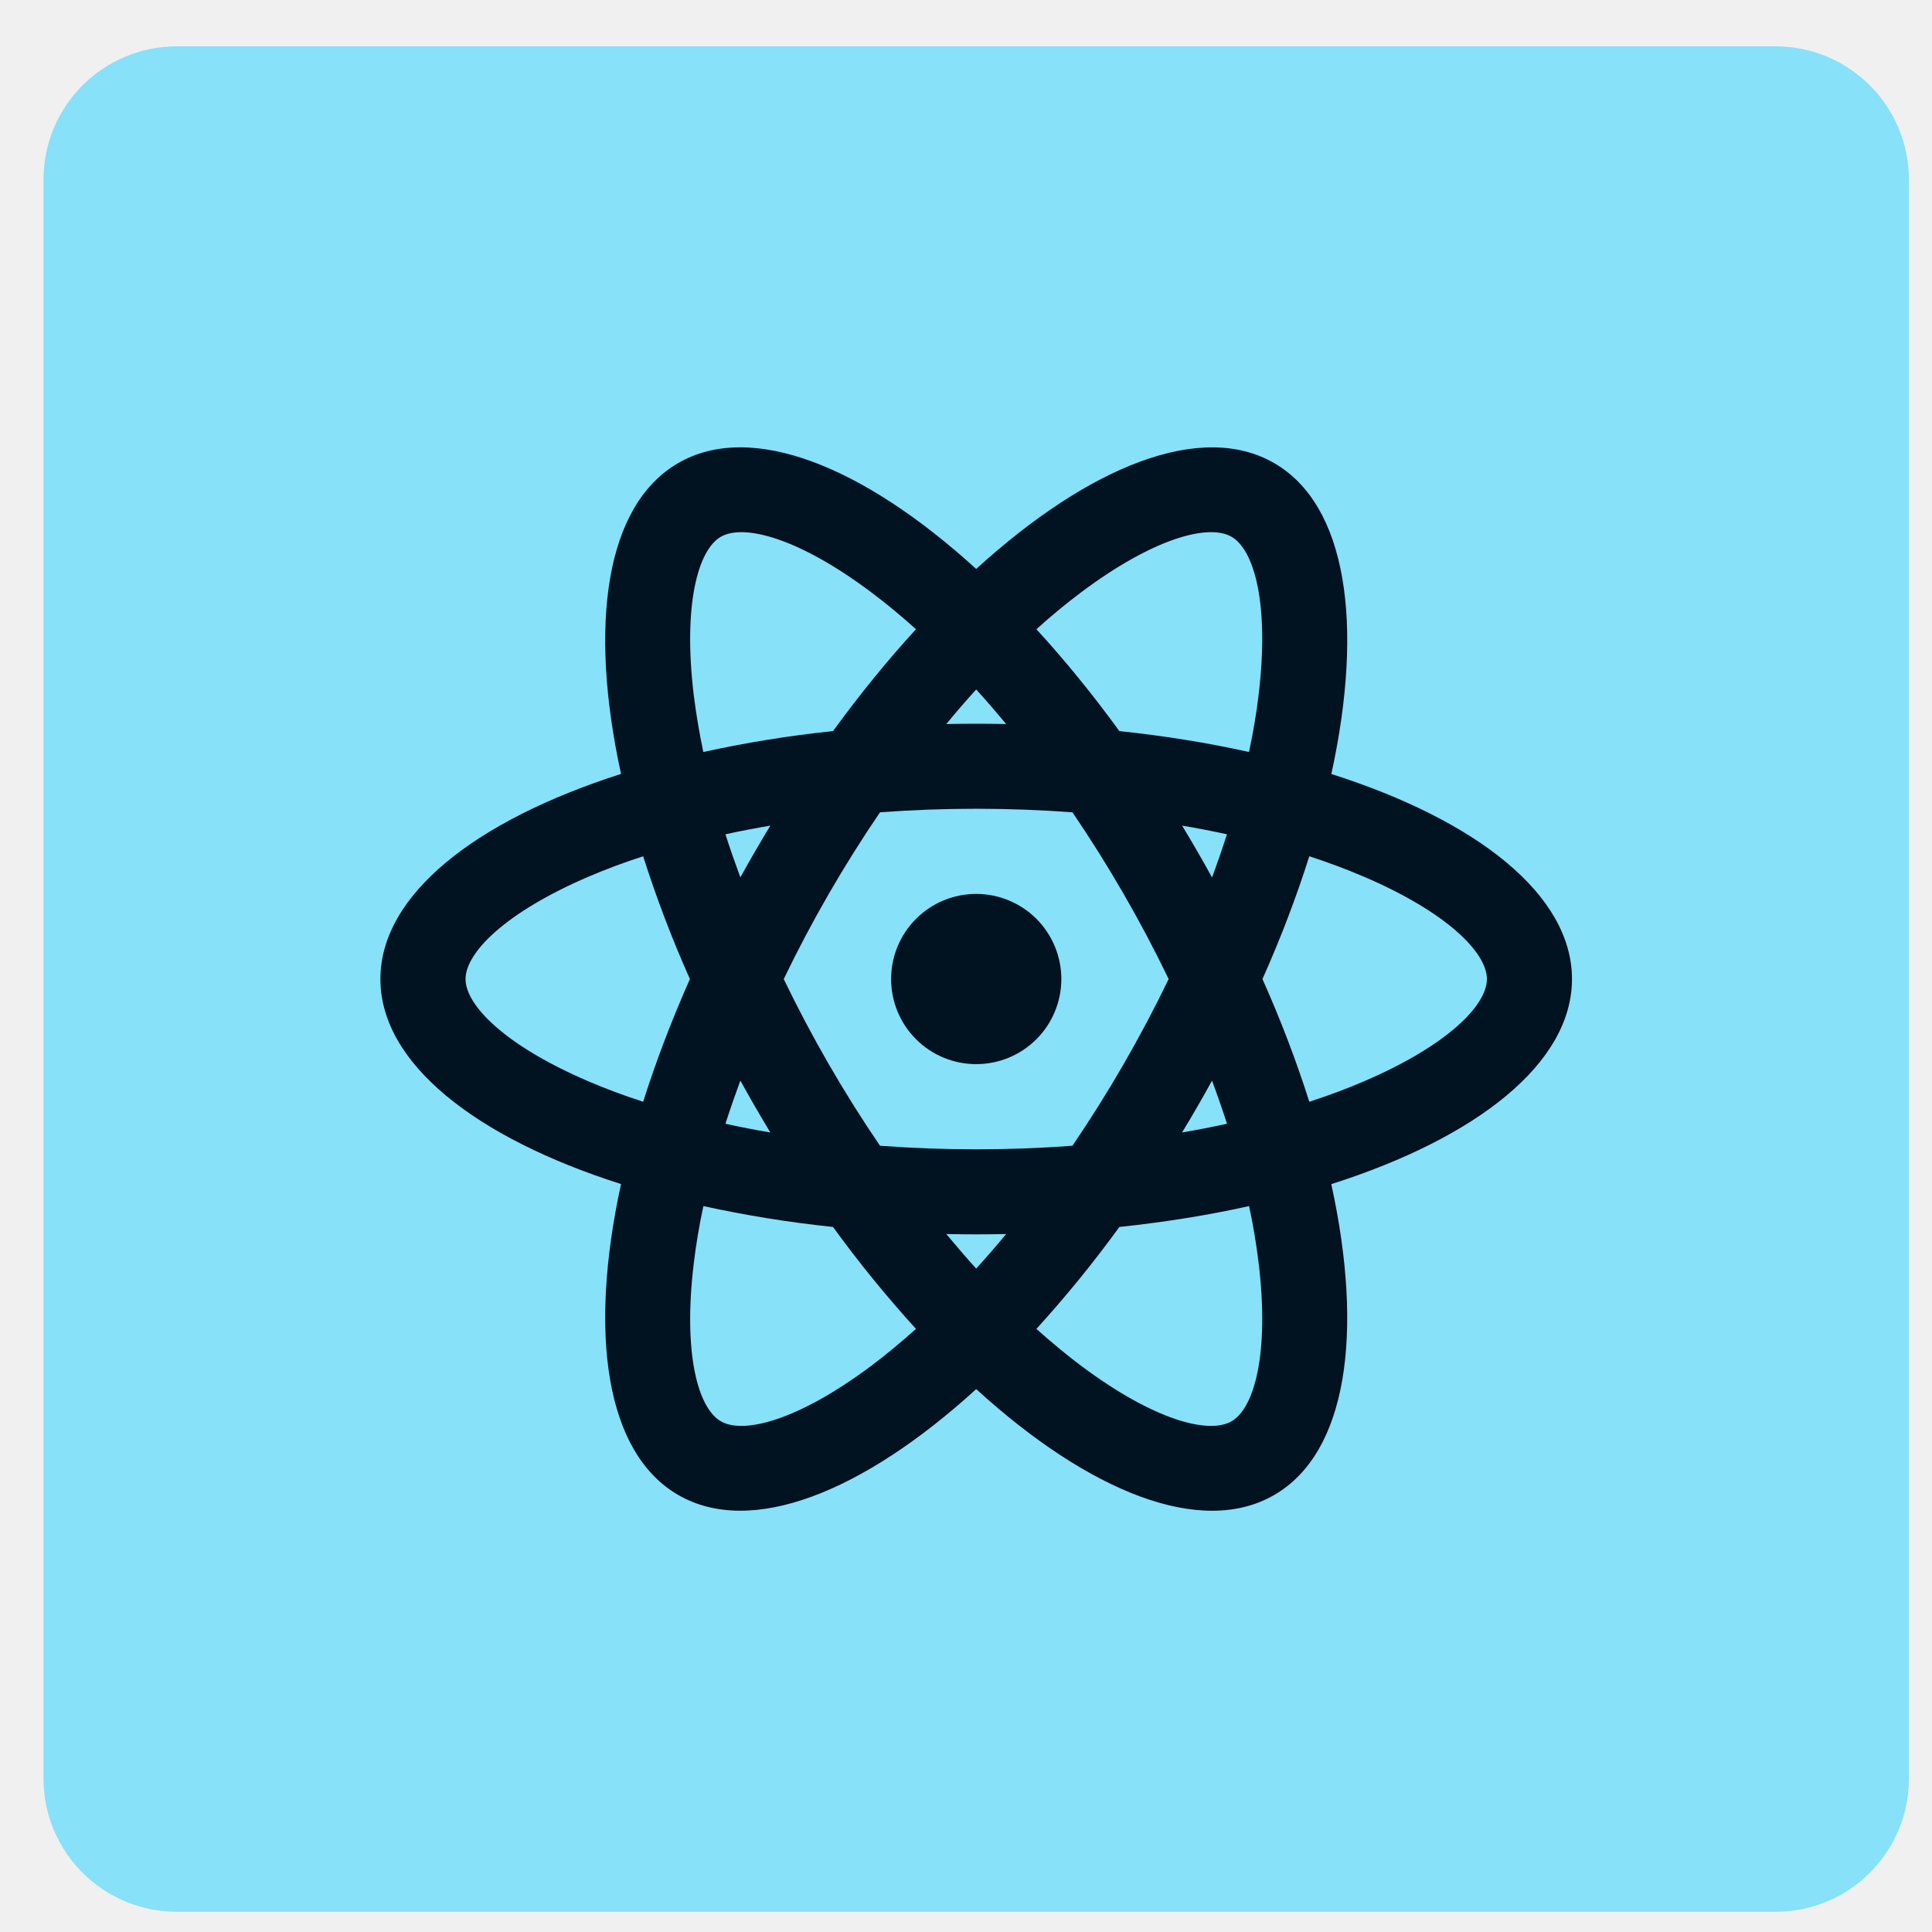
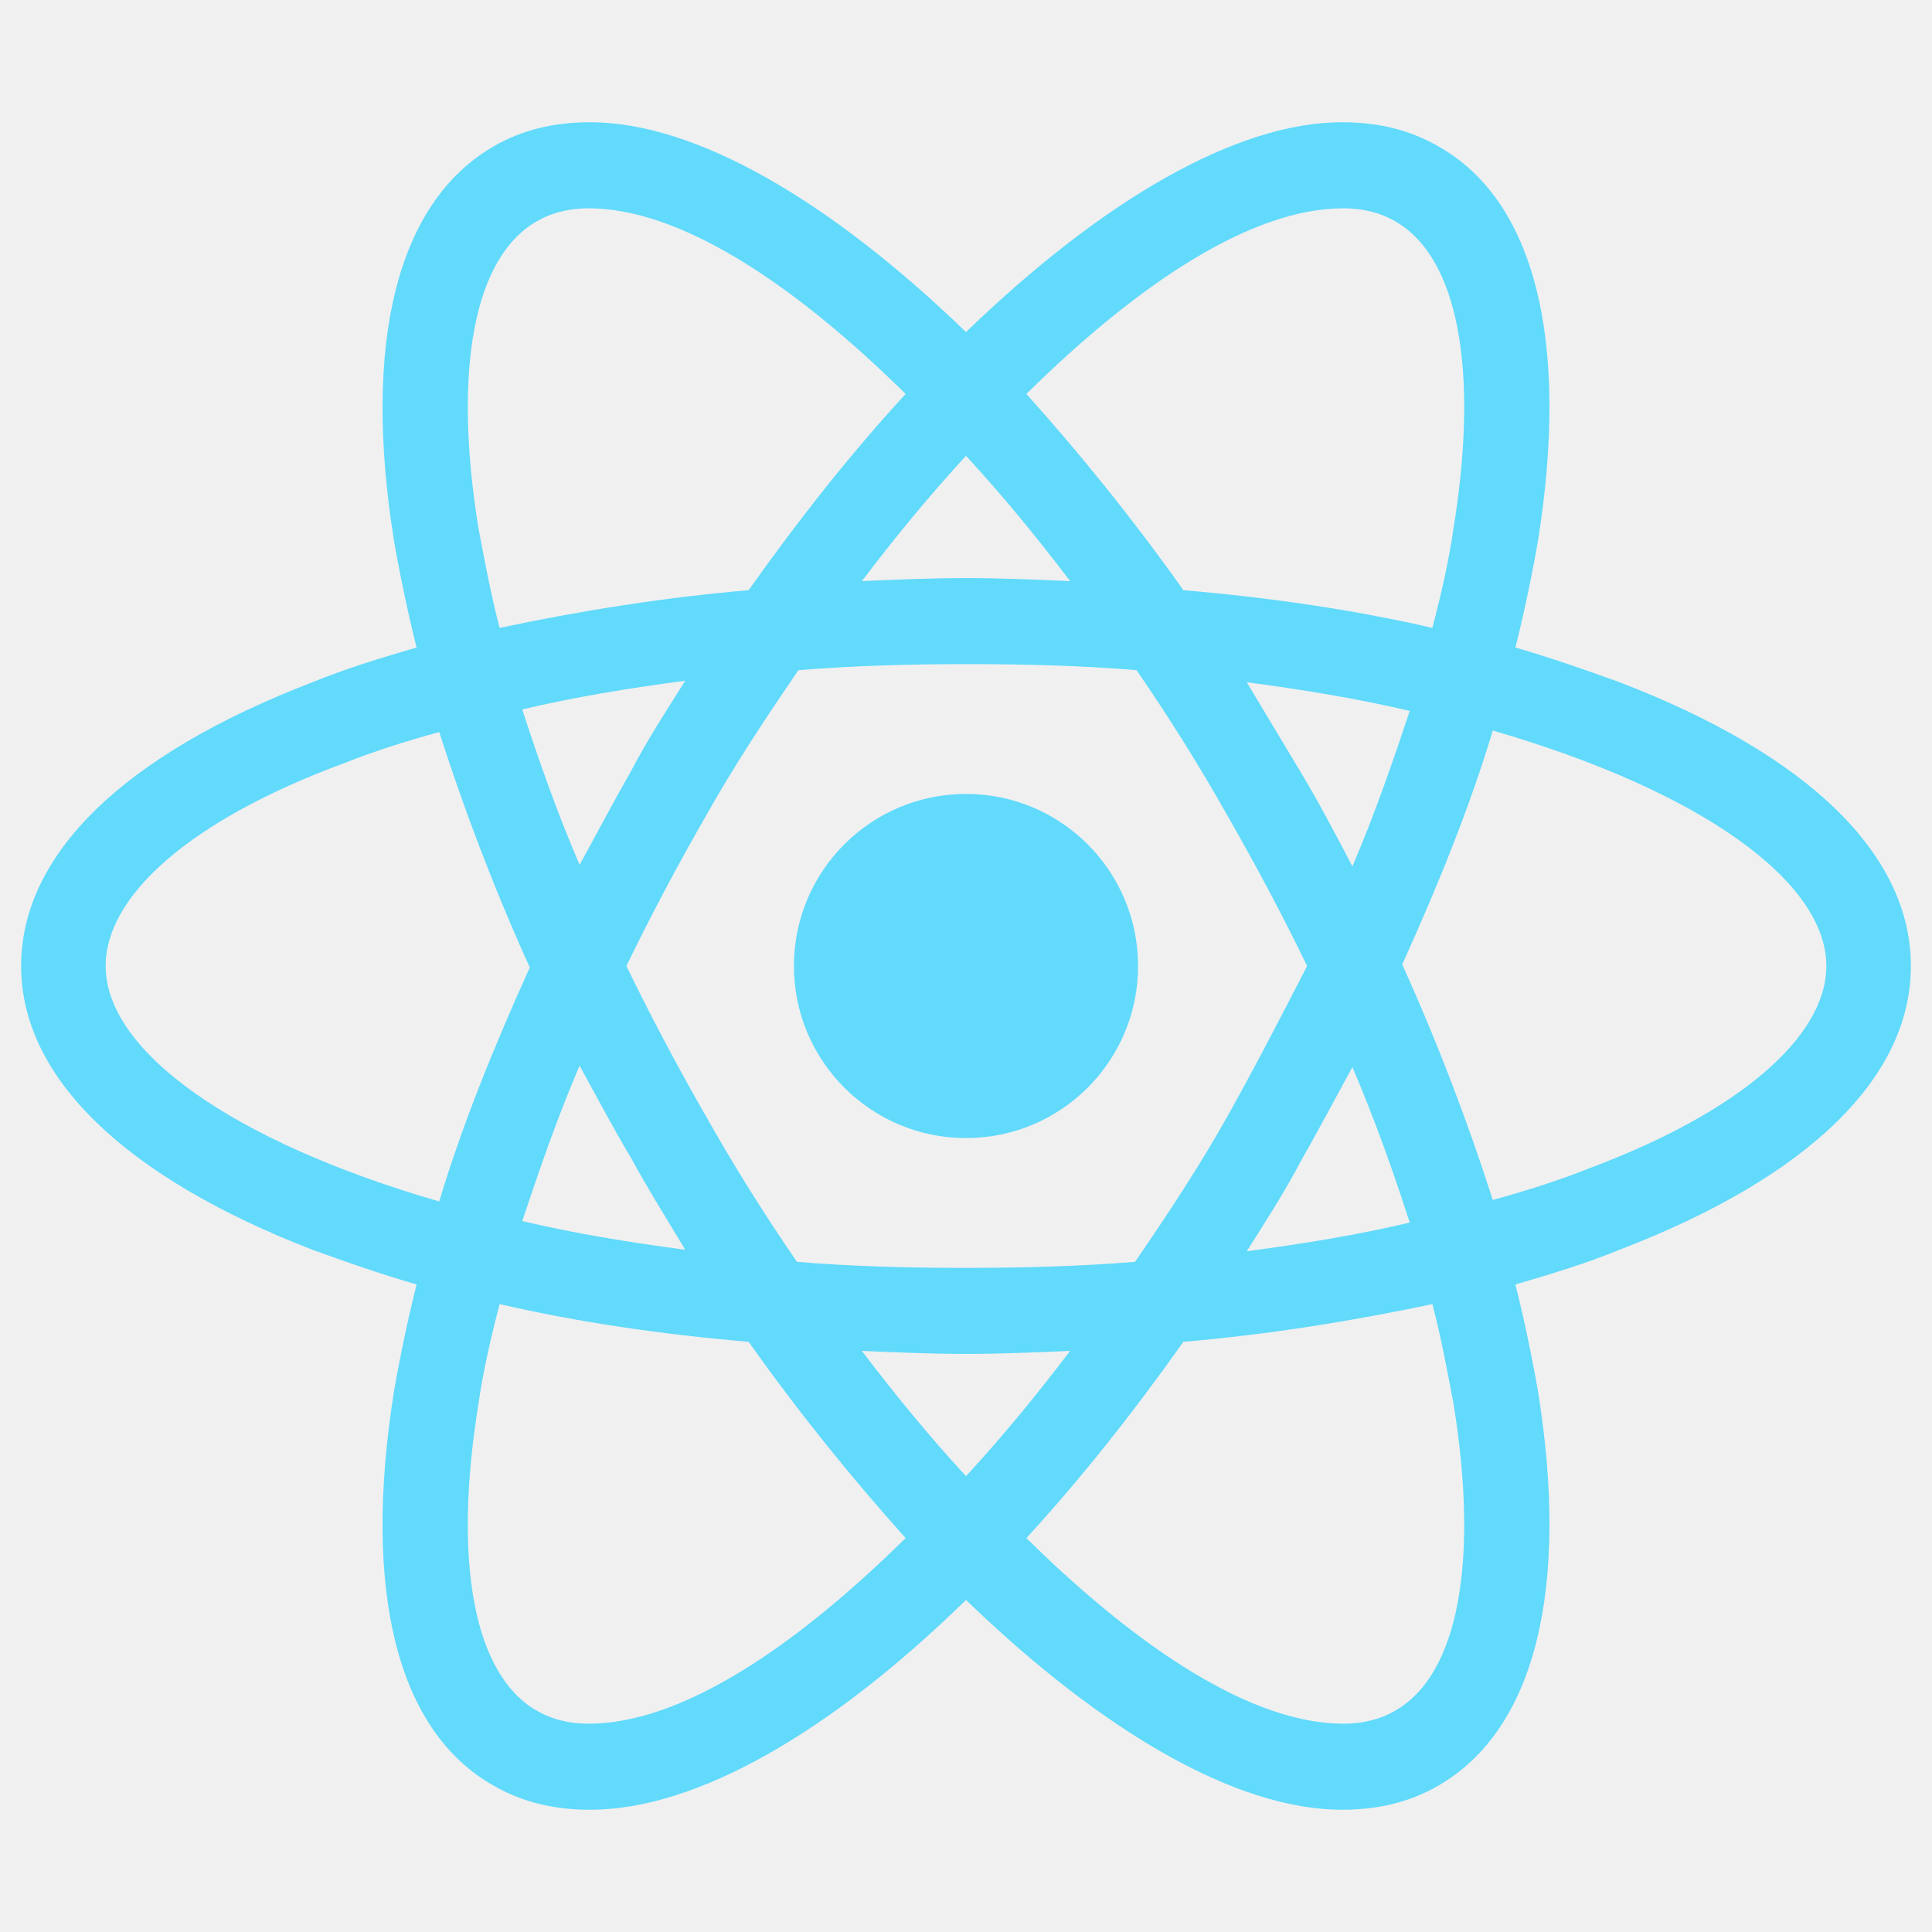
- <svg xmlns="http://www.w3.org/2000/svg" width="29" height="29" viewBox="0 0 29 29" fill="none">
-   <rect x="0.653" y="0.696" width="28" height="28" rx="2" fill="#86E1F9" />
-   <g clip-path="url(#clip0_3054_457)">
-     <path d="M14.653 15.973C14.314 15.973 13.989 15.839 13.75 15.599C13.51 15.36 13.376 15.034 13.376 14.696C13.376 14.357 13.51 14.032 13.75 13.792C13.989 13.553 14.314 13.418 14.653 13.418C14.992 13.418 15.317 13.553 15.557 13.792C15.796 14.032 15.931 14.357 15.931 14.696C15.931 15.034 15.796 15.36 15.557 15.599C15.317 15.839 14.992 15.973 14.653 15.973ZM14.204 18.523C14.353 18.702 14.502 18.876 14.653 19.042C14.804 18.876 14.954 18.703 15.103 18.523C14.803 18.53 14.503 18.53 14.204 18.523ZM12.504 18.417C11.85 18.349 11.2 18.244 10.558 18.104C10.494 18.402 10.446 18.691 10.413 18.969C10.251 20.317 10.477 21.137 10.82 21.334C11.164 21.533 11.986 21.318 13.073 20.505C13.297 20.337 13.523 20.15 13.749 19.947C13.306 19.46 12.89 18.95 12.504 18.417ZM18.748 18.104C18.138 18.24 17.485 18.345 16.802 18.417C16.416 18.95 16 19.46 15.557 19.947C15.784 20.151 16.009 20.337 16.233 20.505C17.321 21.318 18.143 21.533 18.486 21.334C18.829 21.137 19.054 20.317 18.894 18.969C18.859 18.678 18.811 18.39 18.749 18.104H18.748ZM19.983 17.774C20.475 20.022 20.217 21.811 19.125 22.441C18.033 23.072 16.354 22.401 14.653 20.851C12.952 22.401 11.274 23.071 10.182 22.441C9.09 21.81 8.832 20.022 9.322 17.773C7.13 17.075 5.71 15.956 5.71 14.696C5.71 13.435 7.13 12.317 9.322 11.617C8.832 9.37 9.09 7.58 10.182 6.95C11.274 6.32 12.952 6.991 14.653 8.54C16.354 6.991 18.033 6.32 19.125 6.951C20.217 7.581 20.475 9.37 19.984 11.618C22.177 12.316 23.596 13.435 23.596 14.696C23.596 15.956 22.177 17.075 19.984 17.774H19.983ZM13.749 9.445C13.532 9.249 13.307 9.062 13.073 8.887C11.986 8.073 11.164 7.859 10.82 8.057C10.477 8.255 10.252 9.074 10.412 10.422C10.447 10.701 10.494 10.99 10.557 11.288C11.2 11.147 11.85 11.042 12.504 10.974C12.909 10.418 13.326 9.906 13.749 9.445H13.749ZM16.802 10.974C17.485 11.046 18.138 11.152 18.748 11.288C18.812 10.99 18.861 10.7 18.893 10.422C19.055 9.074 18.829 8.255 18.486 8.057C18.143 7.859 17.321 8.073 16.233 8.887C15.999 9.062 15.774 9.249 15.557 9.445C15.98 9.906 16.398 10.418 16.802 10.974ZM15.103 10.868C14.954 10.689 14.804 10.515 14.653 10.349C14.502 10.515 14.353 10.688 14.204 10.868C14.503 10.862 14.803 10.862 15.103 10.868ZM11.563 16.999C11.408 16.742 11.258 16.483 11.113 16.22C11.033 16.439 10.957 16.655 10.889 16.868C11.108 16.916 11.333 16.96 11.562 16.999H11.563ZM13.209 17.198C14.17 17.27 15.136 17.27 16.098 17.198C16.64 16.401 17.123 15.564 17.542 14.696C17.123 13.827 16.64 12.991 16.098 12.193C15.136 12.122 14.17 12.122 13.209 12.193C12.666 12.991 12.183 13.827 11.764 14.696C12.183 15.564 12.666 16.401 13.209 17.198ZM18.193 13.171C18.274 12.952 18.349 12.737 18.417 12.523C18.194 12.474 17.969 12.431 17.744 12.393C17.899 12.649 18.049 12.908 18.193 13.171ZM9.654 12.853C9.364 12.947 9.09 13.049 8.832 13.16C7.585 13.695 6.988 14.3 6.988 14.696C6.988 15.092 7.584 15.696 8.832 16.231C9.09 16.342 9.364 16.444 9.654 16.538C9.843 15.942 10.077 15.323 10.356 14.696C10.088 14.095 9.853 13.48 9.654 12.853ZM10.889 12.523C10.957 12.736 11.033 12.952 11.113 13.17C11.258 12.908 11.408 12.649 11.563 12.393C11.333 12.432 11.108 12.475 10.889 12.523H10.889ZM19.653 16.538C19.942 16.444 20.217 16.342 20.474 16.231C21.722 15.696 22.319 15.092 22.319 14.696C22.319 14.3 21.723 13.695 20.474 13.16C20.205 13.045 19.931 12.943 19.653 12.853C19.464 13.45 19.23 14.068 18.95 14.696C19.23 15.323 19.464 15.941 19.653 16.538ZM18.418 16.868C18.349 16.655 18.274 16.439 18.193 16.221C18.049 16.483 17.899 16.743 17.743 16.999C17.973 16.96 18.198 16.916 18.417 16.868H18.418Z" fill="#011221" />
+ <svg xmlns="http://www.w3.org/2000/svg" viewBox="0 0 128 128">
+   <g fill="#61DAFB">
+     <circle cx="64" cy="64" r="11.4" />
+     <path d="M107.3 45.2c-2.2-.8-4.5-1.6-6.9-2.3.6-2.4 1.1-4.8 1.5-7.1 2.1-13.2-.2-22.5-6.6-26.1-1.9-1.1-4-1.6-6.4-1.6-7 0-15.9 5.2-24.9 13.9-9-8.7-17.9-13.9-24.9-13.9-2.4 0-4.5.5-6.4 1.6-6.4 3.7-8.7 13-6.6 26.1.4 2.3.9 4.7 1.5 7.1-2.4.7-4.7 1.4-6.9 2.3C8.2 50 1.4 56.6 1.4 64s6.9 14 19.3 18.8c2.2.8 4.5 1.6 6.9 2.3-.6 2.4-1.1 4.8-1.5 7.1-2.1 13.2.2 22.5 6.6 26.1 1.9 1.1 4 1.6 6.4 1.6 7.1 0 16-5.2 24.9-13.9 9 8.7 17.9 13.9 24.9 13.9 2.4 0 4.5-.5 6.4-1.6 6.4-3.7 8.7-13 6.6-26.1-.4-2.3-.9-4.7-1.5-7.1 2.4-.7 4.7-1.4 6.9-2.3 12.5-4.8 19.3-11.4 19.3-18.8s-6.8-14-19.3-18.8zM92.5 14.7c4.1 2.4 5.5 9.8 3.8 20.3-.3 2.1-.8 4.3-1.4 6.6-5.2-1.2-10.7-2-16.5-2.5-3.4-4.8-6.9-9.1-10.4-13 7.4-7.3 14.9-12.3 21-12.3 1.3 0 2.5.3 3.5.9zM81.3 74c-1.8 3.2-3.9 6.4-6.1 9.6-3.7.3-7.4.4-11.2.4-3.9 0-7.6-.1-11.2-.4-2.2-3.2-4.2-6.4-6-9.6-1.9-3.3-3.7-6.7-5.3-10 1.6-3.3 3.4-6.7 5.3-10 1.8-3.2 3.9-6.4 6.1-9.6 3.7-.3 7.4-.4 11.2-.4 3.9 0 7.6.1 11.2.4 2.2 3.2 4.2 6.4 6 9.6 1.9 3.3 3.7 6.7 5.3 10-1.7 3.3-3.4 6.6-5.3 10zm8.3-3.3c1.5 3.5 2.7 6.9 3.8 10.3-3.4.8-7 1.4-10.8 1.9 1.2-1.9 2.5-3.9 3.6-6 1.2-2.1 2.3-4.2 3.4-6.2zM64 97.8c-2.4-2.6-4.7-5.4-6.9-8.3 2.3.1 4.6.2 6.9.2 2.3 0 4.6-.1 6.9-.2-2.2 2.9-4.5 5.7-6.9 8.3zm-18.6-15c-3.8-.5-7.4-1.1-10.8-1.9 1.1-3.3 2.3-6.8 3.8-10.3 1.1 2 2.2 4.1 3.4 6.1 1.2 2.2 2.4 4.1 3.6 6.1zm-7-25.5c-1.5-3.5-2.7-6.9-3.8-10.3 3.4-.8 7-1.4 10.8-1.9-1.2 1.9-2.5 3.9-3.6 6-1.2 2.1-2.3 4.2-3.4 6.2zM64 30.2c2.4 2.6 4.7 5.4 6.9 8.3-2.3-.1-4.6-.2-6.9-.2-2.3 0-4.6.1-6.9.2 2.2-2.9 4.5-5.7 6.9-8.3zm22.2 21l-3.6-6c3.8.5 7.4 1.1 10.8 1.9-1.1 3.3-2.3 6.8-3.8 10.3-1.1-2.1-2.2-4.2-3.4-6.2zM31.7 35c-1.7-10.5-.3-17.9 3.8-20.3 1-.6 2.2-.9 3.5-.9 6 0 13.5 4.9 21 12.3-3.5 3.8-7 8.2-10.4 13-5.8.5-11.3 1.4-16.5 2.5-.6-2.3-1-4.5-1.4-6.6zM7 64c0-4.7 5.7-9.7 15.7-13.4 2-.8 4.2-1.5 6.4-2.1 1.6 5 3.6 10.3 6 15.6-2.4 5.3-4.5 10.5-6 15.5C15.3 75.6 7 69.6 7 64zm28.5 49.3c-4.1-2.4-5.5-9.8-3.8-20.3.3-2.1.8-4.3 1.4-6.6 5.2 1.2 10.7 2 16.5 2.5 3.4 4.8 6.9 9.1 10.4 13-7.4 7.3-14.9 12.3-21 12.3-1.3 0-2.5-.3-3.5-.9zM96.3 93c1.7 10.5.3 17.9-3.8 20.3-1 .6-2.2.9-3.5.9-6 0-13.5-4.9-21-12.3 3.5-3.8 7-8.2 10.4-13 5.8-.5 11.3-1.4 16.5-2.5.6 2.3 1 4.5 1.4 6.6zm9-15.6c-2 .8-4.2 1.5-6.4 2.1-1.6-5-3.6-10.3-6-15.6 2.4-5.3 4.5-10.5 6-15.5 13.8 4 22.1 10 22.1 15.6 0 4.7-5.8 9.7-15.7 13.4z" />
  </g>
-   <defs>
-     <clipPath id="clip0_3054_457">
-       <rect width="20.442" height="20.442" fill="white" transform="translate(4.43213 4.47485)" />
-     </clipPath>
-   </defs>
</svg>
